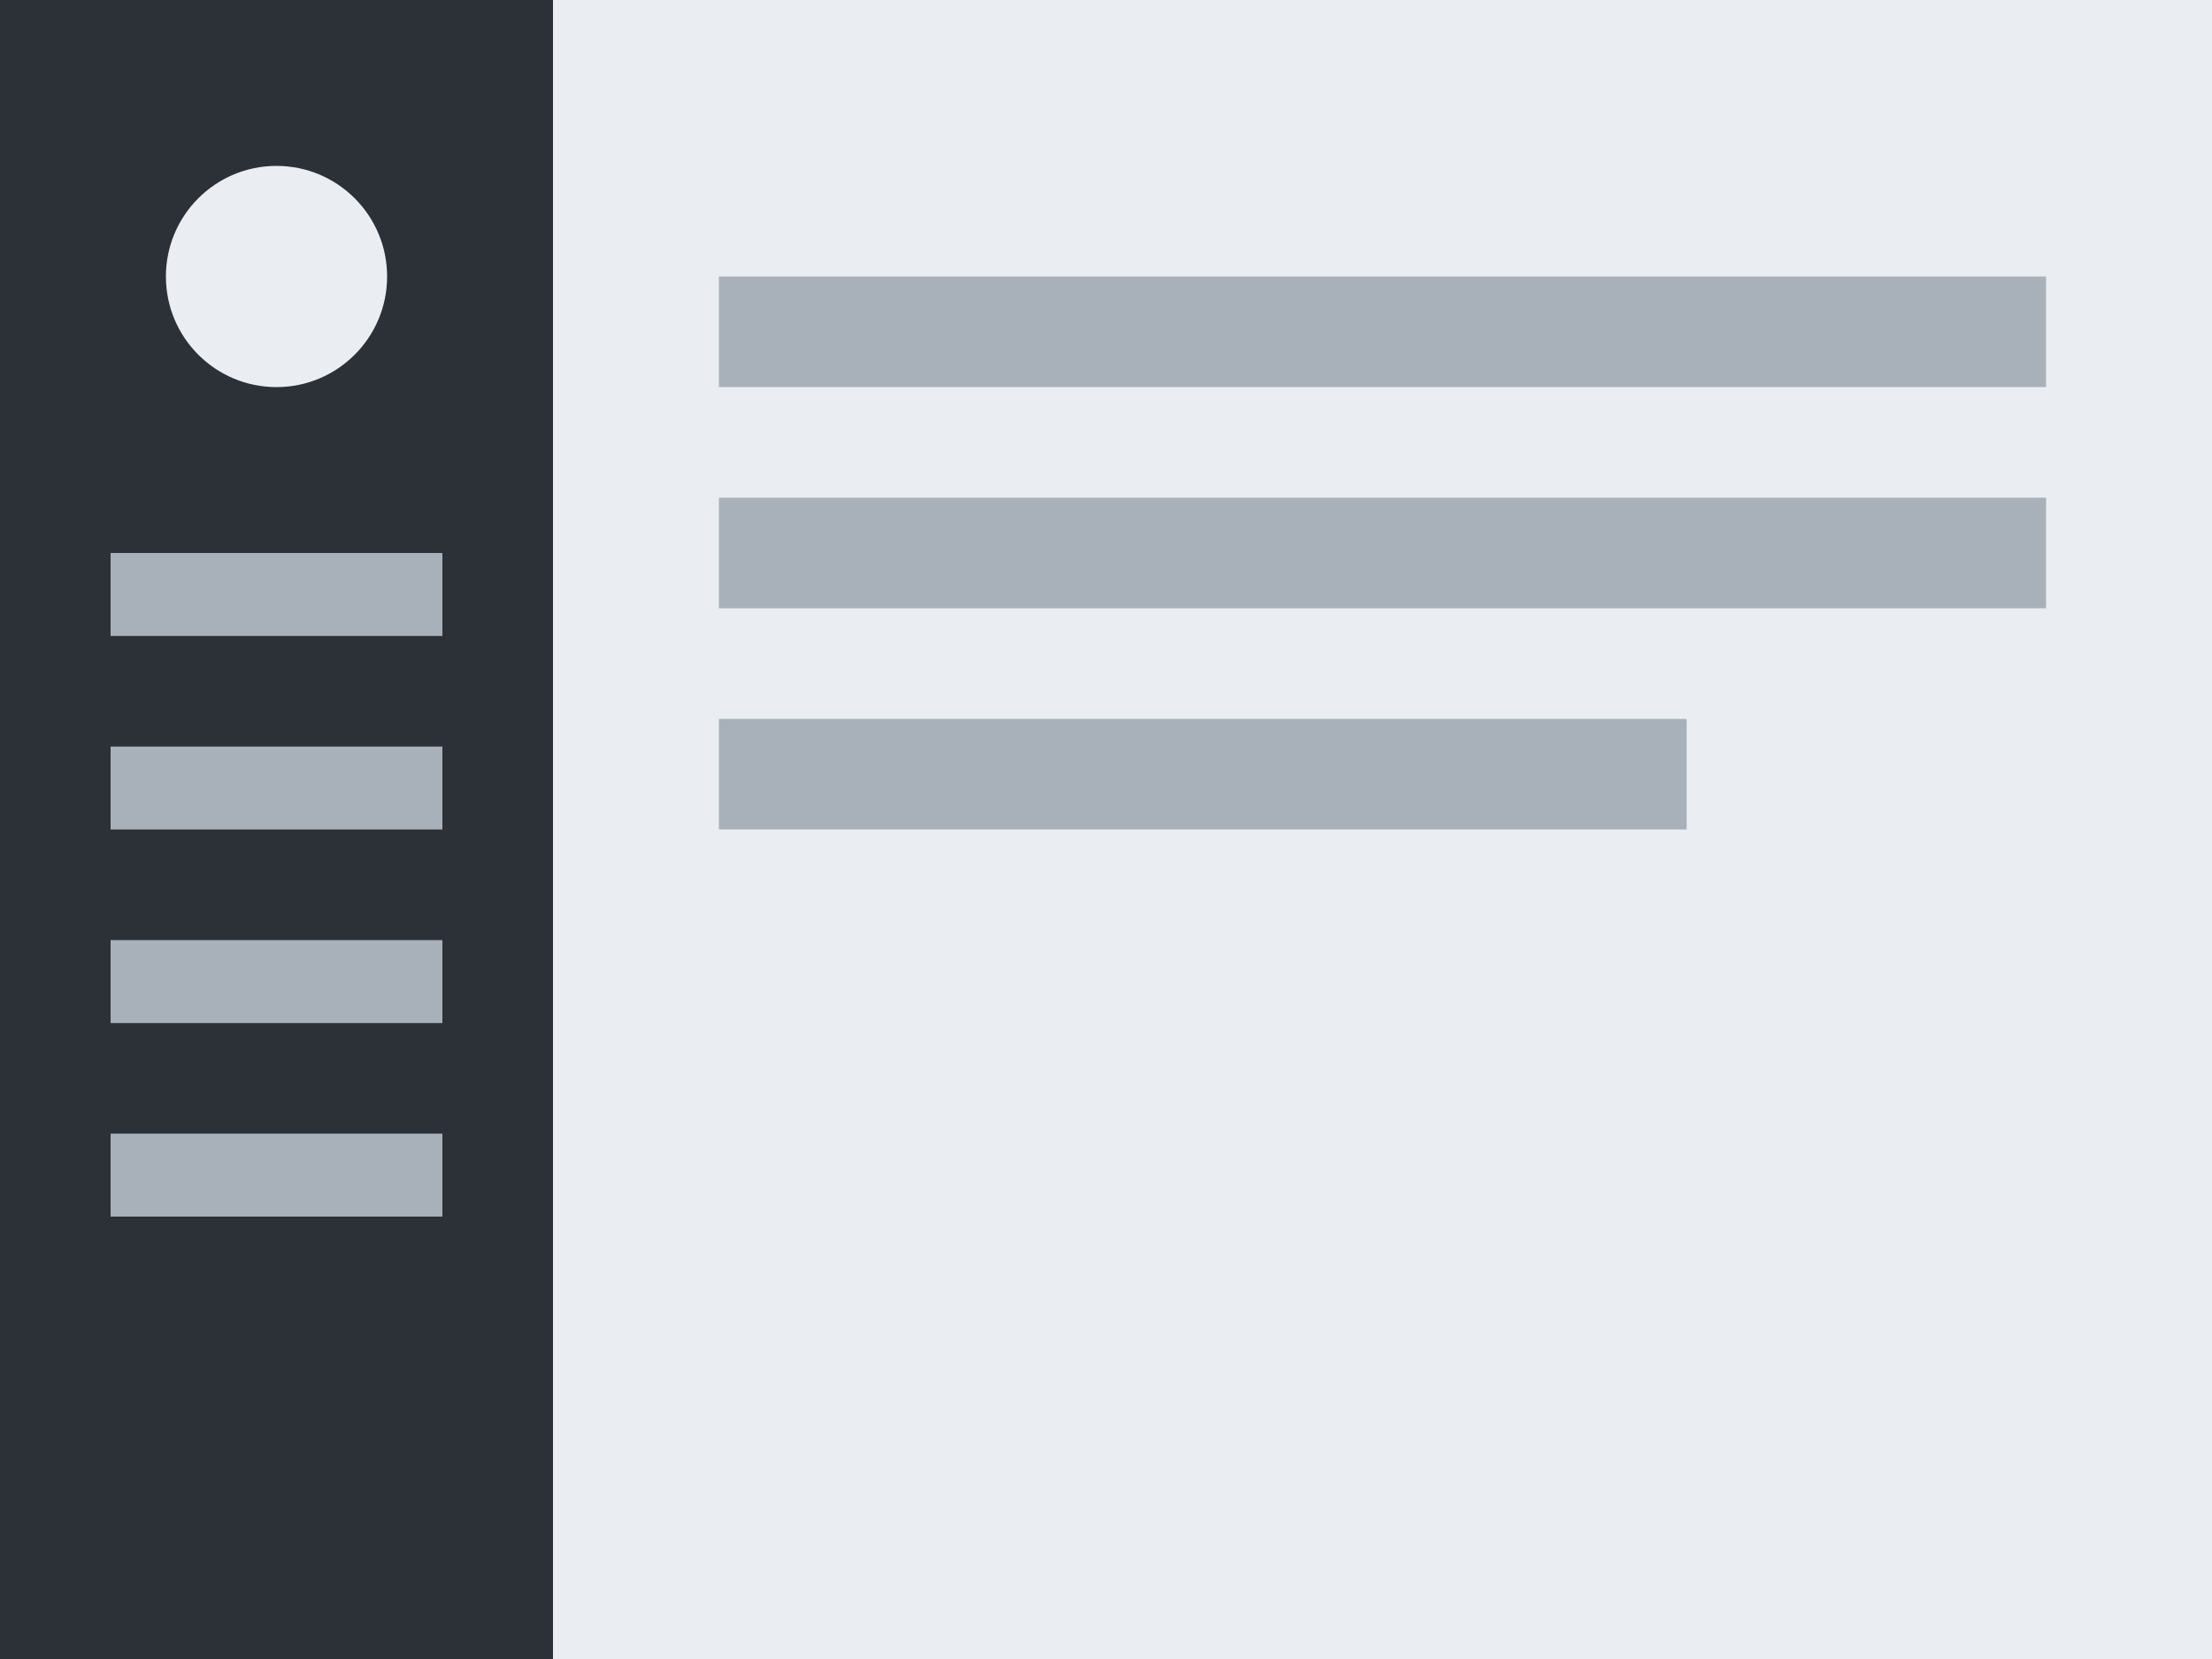
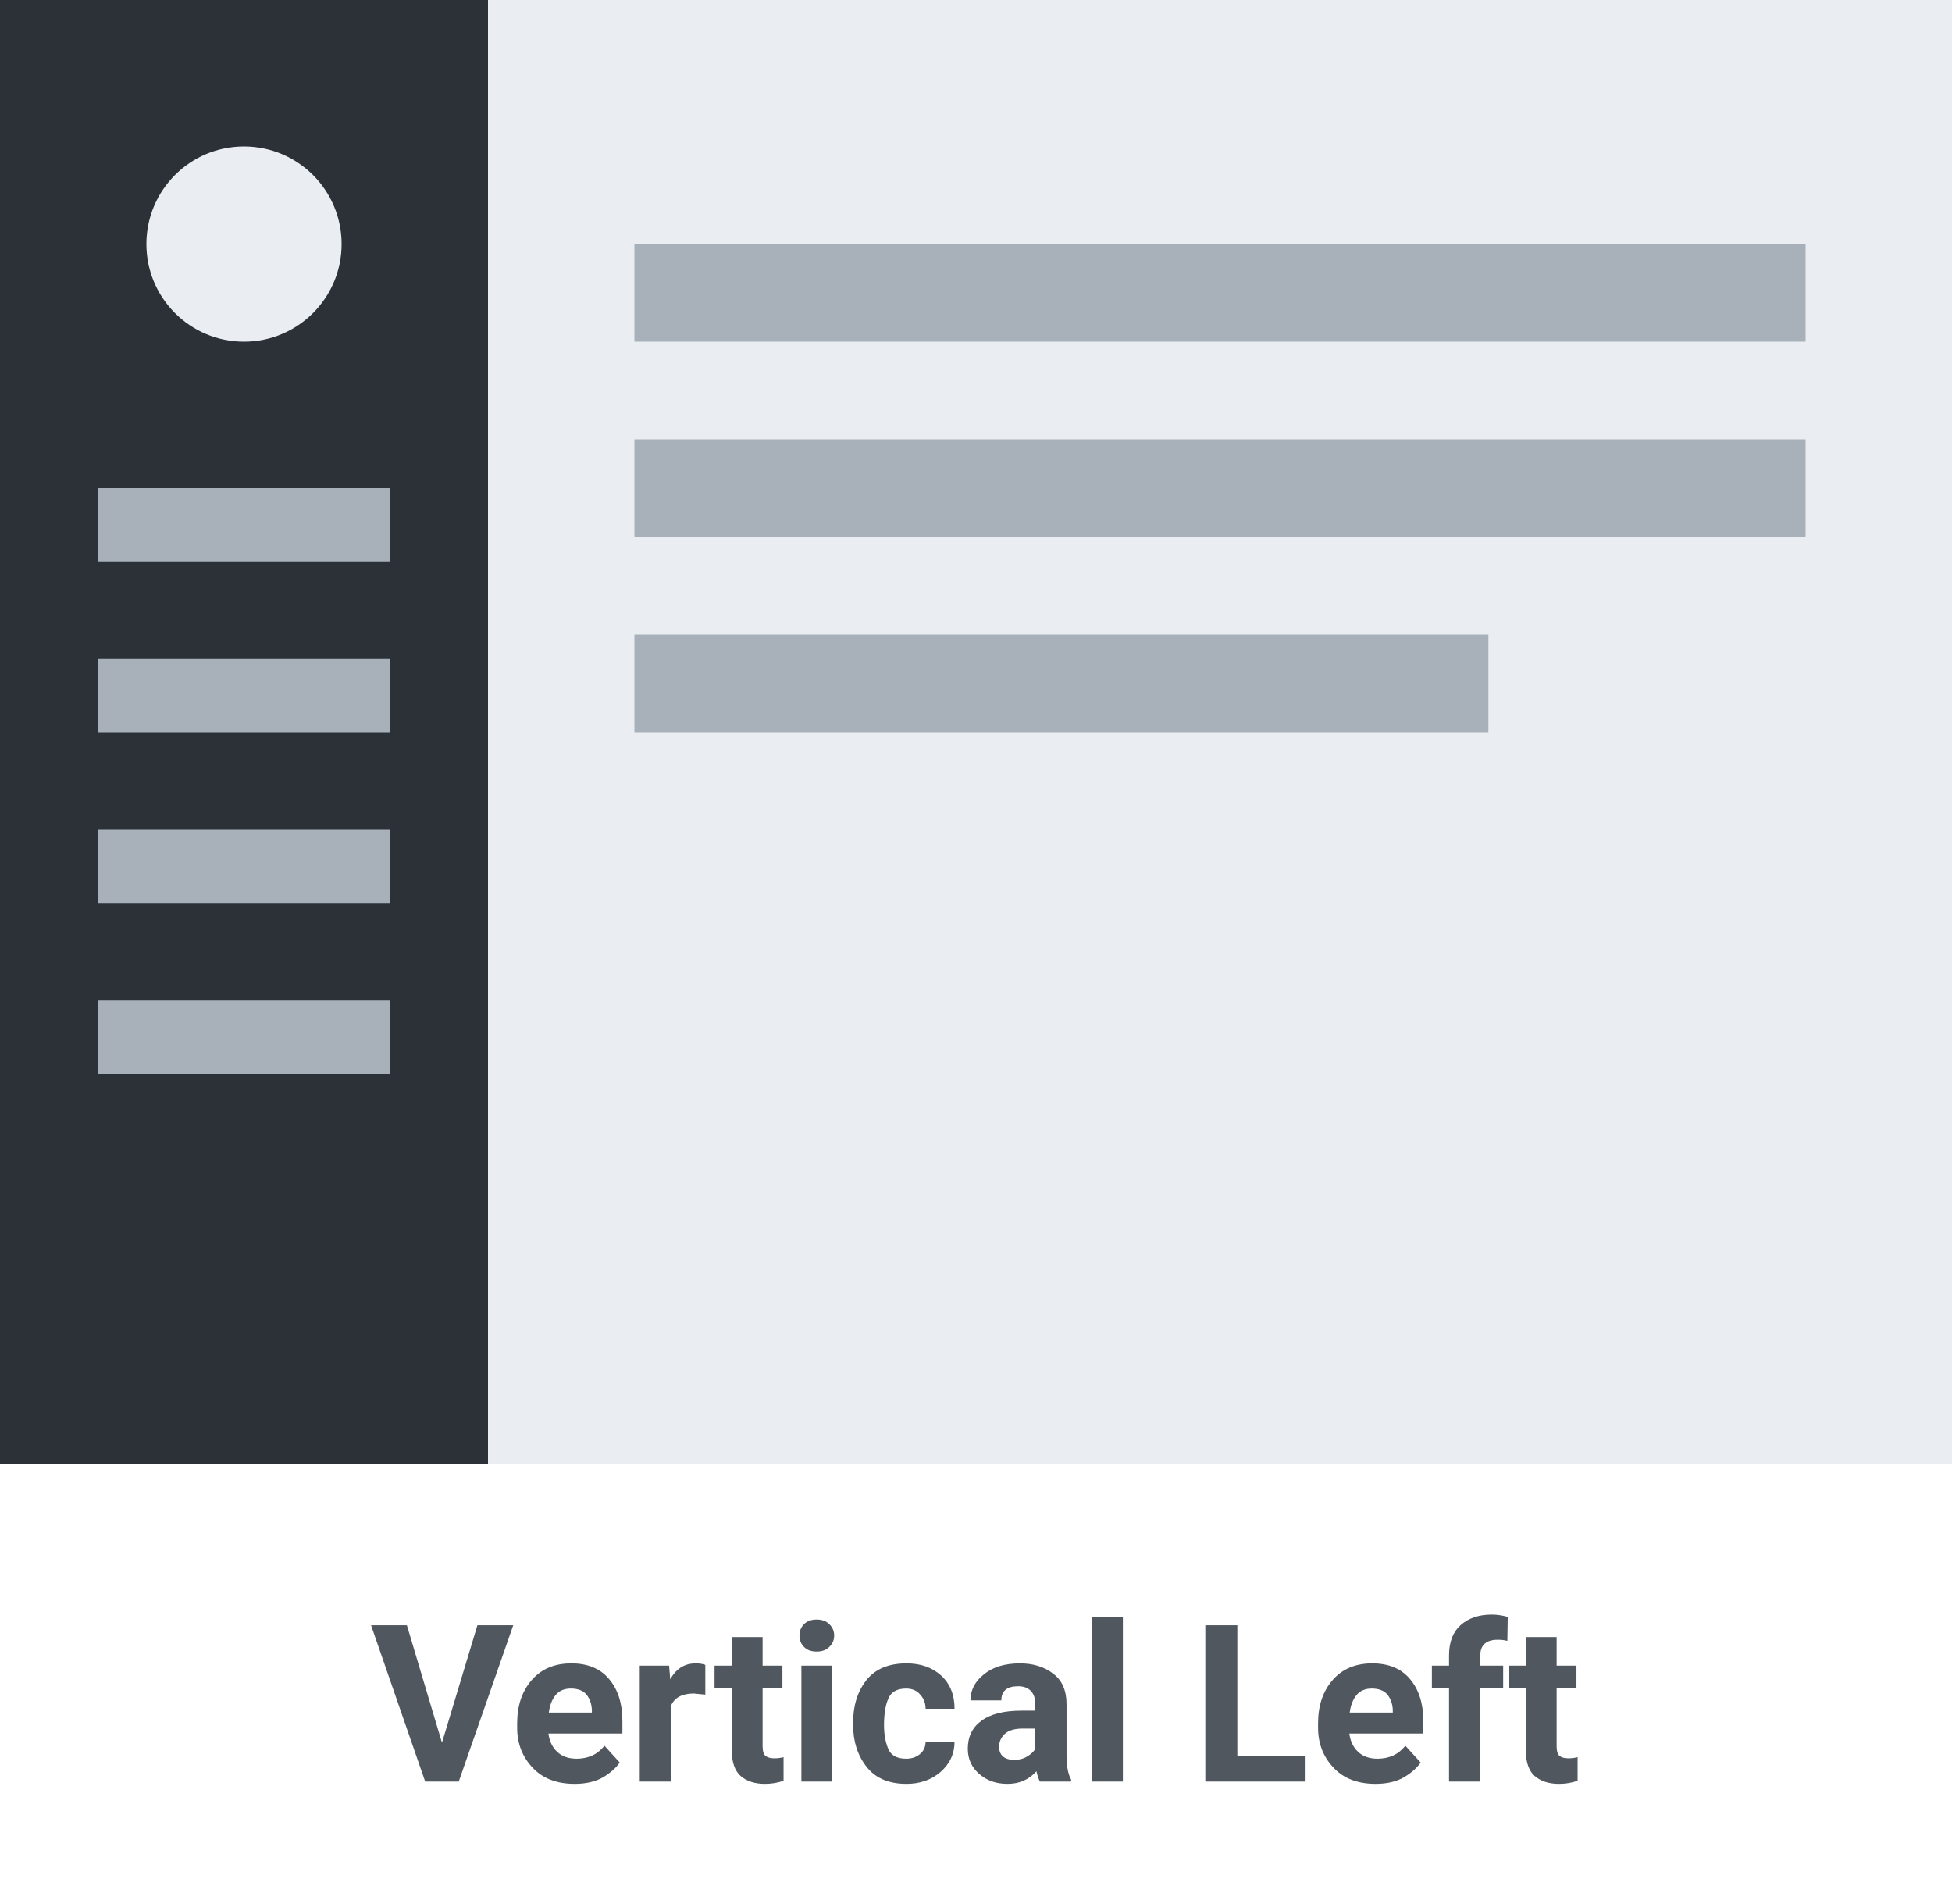
- <svg xmlns="http://www.w3.org/2000/svg" viewBox="0 0 80 60" preserveAspectRatio="xMidYMid meet">
+ <svg xmlns="http://www.w3.org/2000/svg" viewBox="0 0 80 78" preserveAspectRatio="xMidYMid meet">
  <rect width="80" height="60" fill="#eaeef2" />
  <rect x="0" y="0" width="20" height="60" fill="#2c3138" />
  <circle cx="10" cy="10" r="4" fill="#eaeef2" />
  <rect x="4" y="20" width="12" height="3" fill="#a8b1ba" />
  <rect x="4" y="27" width="12" height="3" fill="#a8b1ba" />
  <rect x="4" y="34" width="12" height="3" fill="#a8b1ba" />
  <rect x="4" y="41" width="12" height="3" fill="#a8b1ba" />
  <rect x="26" y="10" width="48" height="4" fill="#a8b1ba" />
  <rect x="26" y="18" width="48" height="4" fill="#a8b1ba" />
  <rect x="26" y="26" width="35" height="4" fill="#a8b1ba" />
+   <text x="40" y="73" text-anchor="middle" font-family="-apple-system,Segoe UI,Roboto,sans-serif" font-size="9" font-weight="600" fill="#50575e">Vertical Left</text>
</svg>
